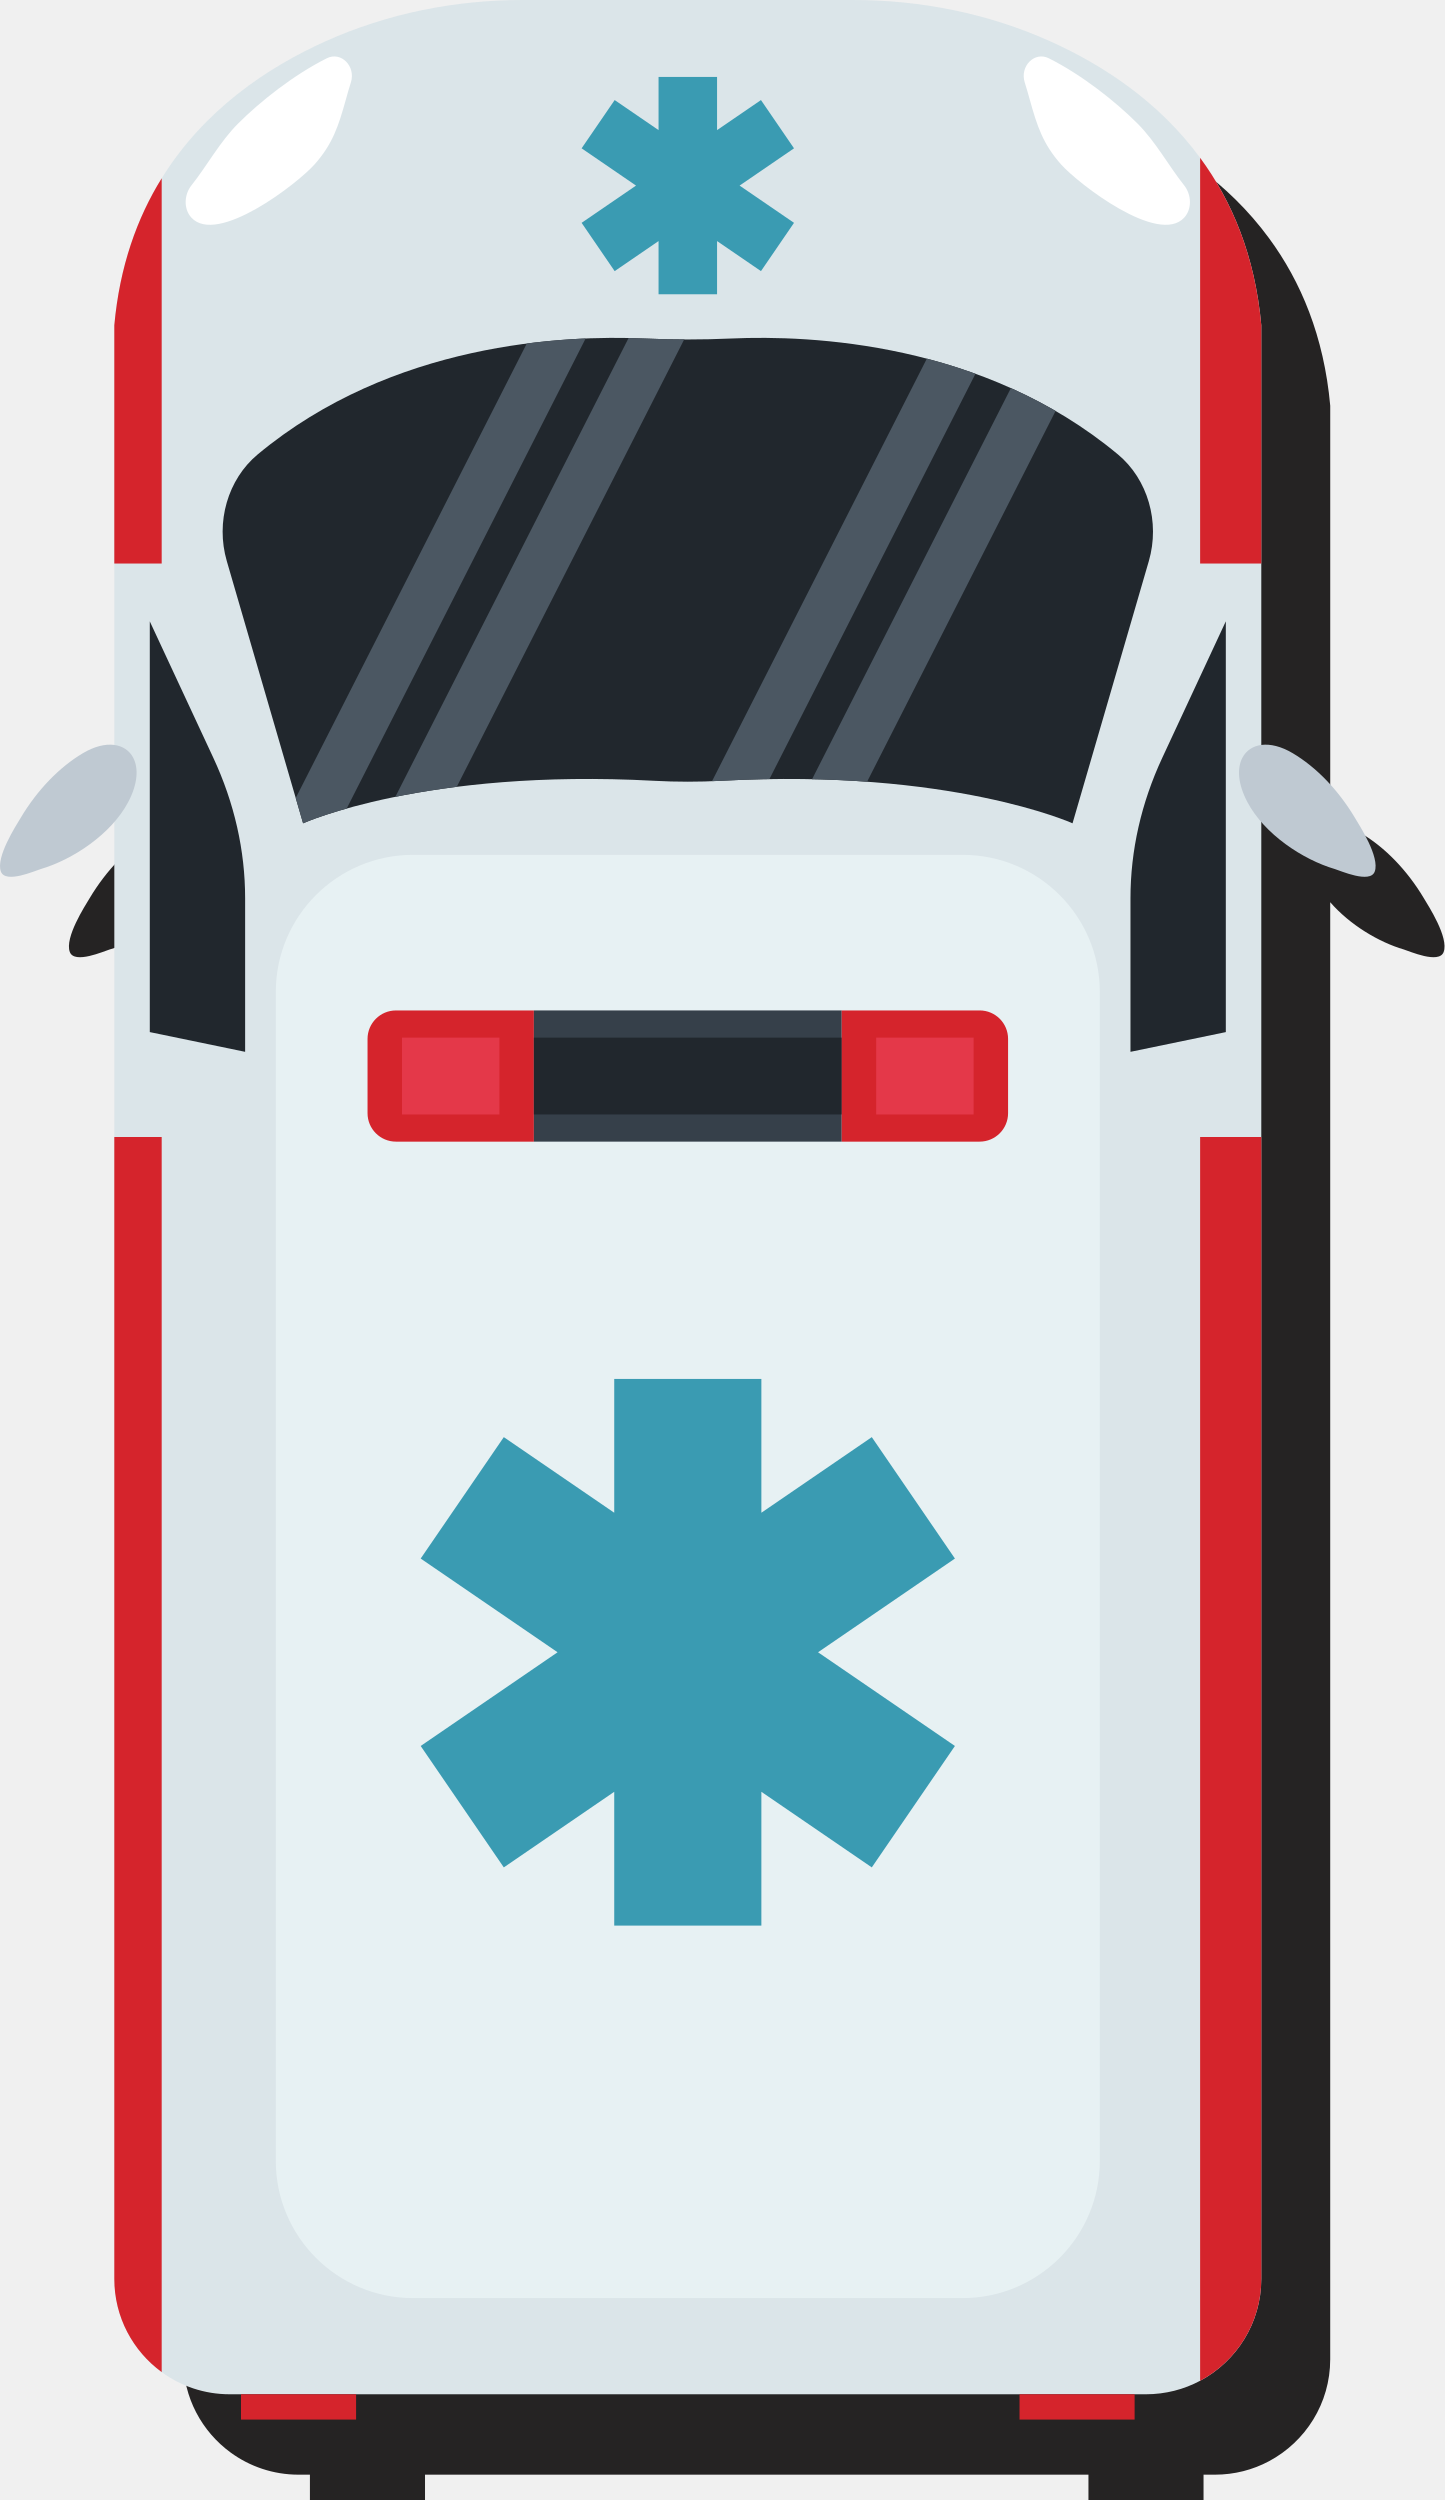
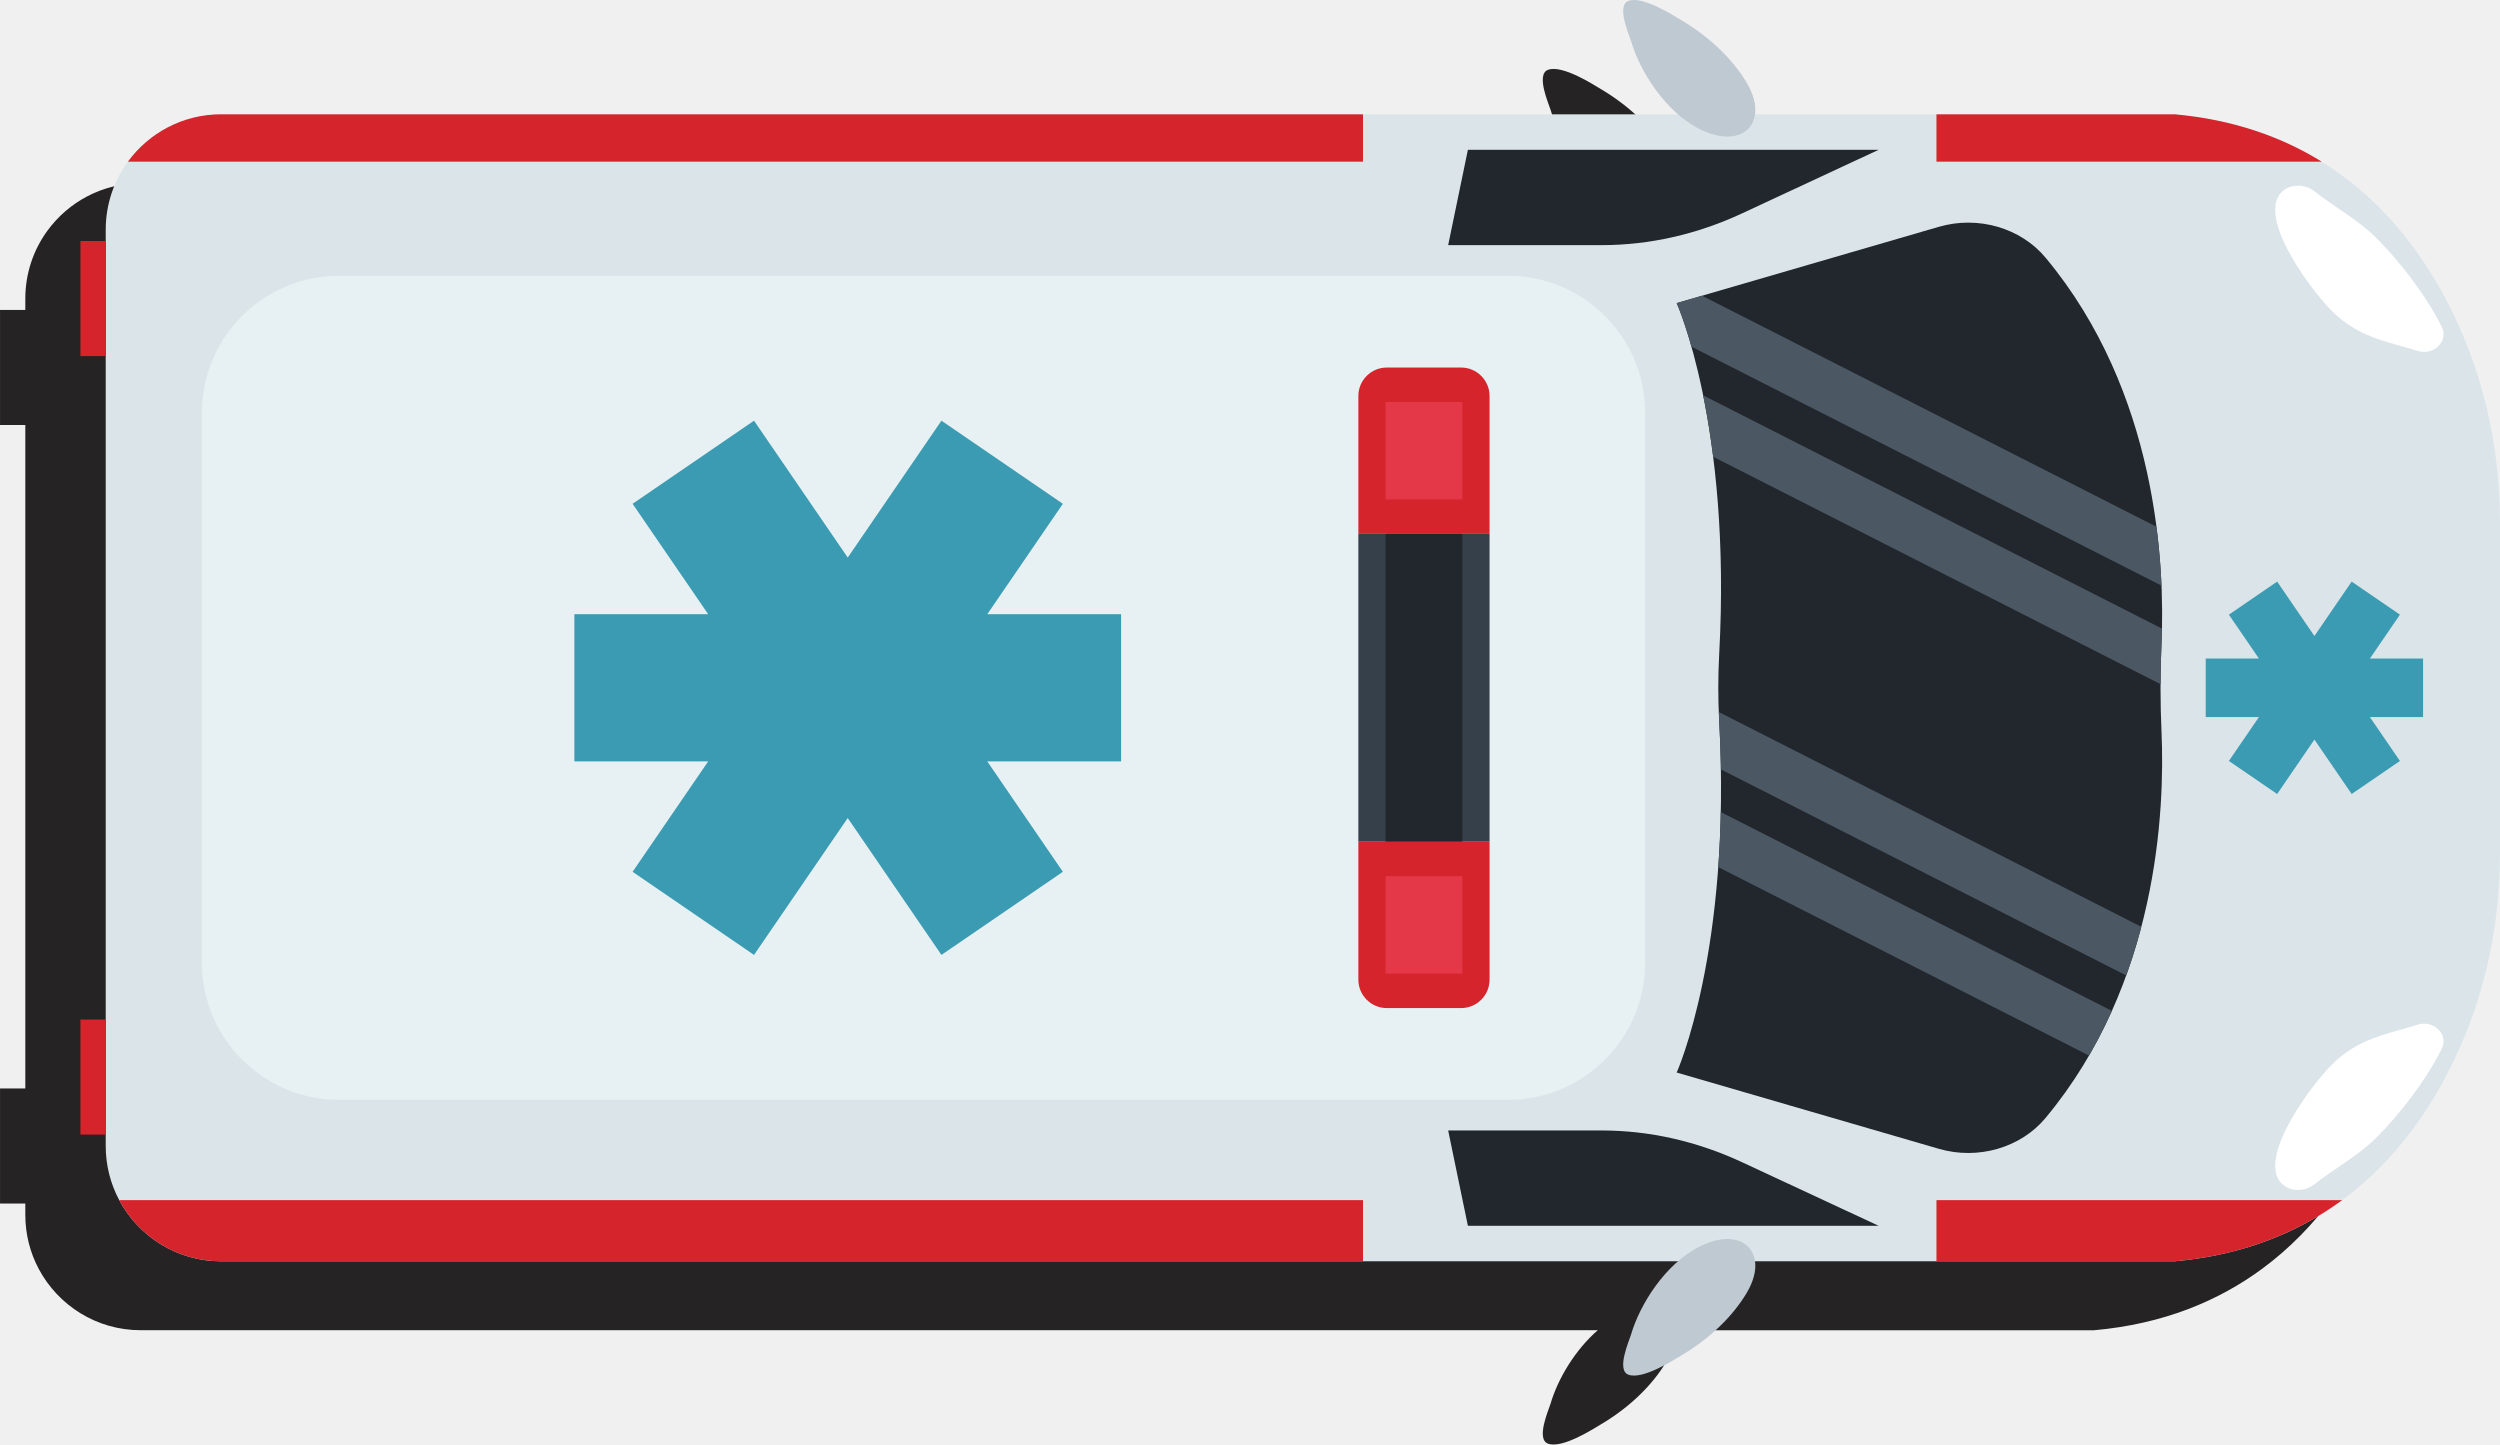
- <svg xmlns="http://www.w3.org/2000/svg" width="44.355mm" height="76.763mm" viewBox="0 0 157.162 271.995" id="svg4005" version="1.1">
+ <svg xmlns="http://www.w3.org/2000/svg" width="76.763mm" height="44.355mm" viewBox="0 0 271.995 157.162" id="svg4005" version="1.1">
  <defs id="defs4007">
    <clipPath clipPathUnits="userSpaceOnUse" id="clipPath3711">
      <path d="m 1323.94,2185.62 c -117.04,97.43 -267.1,103.94 -336.288,100.88 -25.363,-1.12 -50.754,-1.12 -76.113,0 -69.191,3.06 -219.25,-3.45 -336.289,-100.88 -26.008,-21.65 -36.812,-58.84 -26.898,-92.9 l 66.39,-228.18 c 0,0 106.035,47.83 305.461,37.01 19.567,-1.06 39.215,-1.06 58.781,0 199.426,10.82 305.466,-37.01 305.466,-37.01 l 66.39,228.18 c 9.91,34.07 -0.89,71.25 -26.9,92.9 z" id="path3713" />
    </clipPath>
  </defs>
-   <g id="layer1" transform="translate(-227.1331,-453.5077)">
-     <path d="m 375.28,544.205 c -1.284,-0.761 -2.461,-1.024 -3.421,-0.895 l 0,-45.663 c -0.681,-7.562 -3.203,-13.524 -6.656,-18.219 -4.506,-6.139 -10.611,-10.116 -16.308,-12.678 -6.794,-3.049 -14.099,-4.494 -21.439,-4.494 l -35.978,0 c -7.339,0 -14.651,1.445 -21.439,4.494 -6.355,2.862 -13.224,7.484 -17.815,14.902 -2.675,4.312 -4.575,9.581 -5.155,15.994 l 0,45.663 c -0.96,-0.129 -2.137,0.134 -3.421,0.895 -2.523,1.5 -4.926,3.949 -6.766,7.03 -0.502,0.841 -2.738,4.282 -2.153,5.851 0.5,1.344 3.74,-0.1 4.324,-0.273 2.739,-0.802 5.888,-2.691 8.015,-5.145 l 0,158.53 c 0,4.165 2.031,7.857 5.155,10.14 2.077,1.518 4.631,2.411 7.397,2.411 l 1.231,0 0,2.752 12.522,0 0,-2.752 72.181,0 0,2.752 12.521,0 0,-2.752 1.231,0 c 2.134,0 4.138,-0.529 5.895,-1.467 3.96,-2.116 6.656,-6.287 6.656,-11.084 l 0,-158.53 c 2.129,2.454 5.277,4.343 8.016,5.145 0.584,0.172 3.824,1.616 4.324,0.273 0.585,-1.569 -1.651,-5.01 -2.152,-5.851 -1.84,-3.081 -4.242,-5.53 -6.766,-7.03" style="fill:#252323;fill-opacity:1;fill-rule:nonzero;stroke:none" id="path3383" />
-     <path d="m 364.359,488.898 0,212.551 c 0,4.796 -2.696,8.968 -6.656,11.084 -1.758,0.939 -3.761,1.467 -5.895,1.467 l -99.686,0 c -2.766,0 -5.32,-0.894 -7.397,-2.411 -3.124,-2.283 -5.155,-5.975 -5.155,-10.14 l 0,-212.551 c 0.581,-6.412 2.48,-11.681 5.155,-15.994 4.591,-7.419 11.46,-12.04 17.815,-14.902 6.788,-3.049 14.1,-4.494 21.439,-4.494 l 35.978,0 c 7.34,0 14.645,1.445 21.439,4.494 5.696,2.561 11.801,6.539 16.308,12.678 3.454,4.695 5.975,10.656 6.656,18.219" style="fill:#dbe5e9;fill-opacity:1;fill-rule:nonzero;stroke:none" id="path3691" />
-     <path d="m 243.429,521.109 0,44.689 10.373,2.146 0,-16.699 c 0,-5.204 -1.169,-10.371 -3.462,-15.293 l -6.912,-14.844" style="fill:#21272d;fill-opacity:1;fill-rule:nonzero;stroke:none" id="path3693" />
-     <path d="m 360.499,521.109 0,44.689 -10.373,2.146 0,-16.699 c 0,-5.204 1.169,-10.371 3.461,-15.293 l 6.911,-14.844" style="fill:#21272d;fill-opacity:1;fill-rule:nonzero;stroke:none" id="path3695" />
-     <path d="m 247.951,477.18 c -0.861,-0.945 -0.791,-2.495 0.01,-3.504 1.69,-2.124 3.082,-4.732 5.081,-6.732 2.384,-2.388 6.043,-5.293 9.651,-7.098 1.553,-0.776 3.177,0.877 2.611,2.64 -0.217,0.677 -0.396,1.327 -0.546,1.865 -0.797,2.862 -1.431,4.831 -3.415,7.056 -1.869,2.096 -10.597,8.841 -13.393,5.772" style="fill:#ffffff;fill-opacity:1;fill-rule:nonzero;stroke:none" id="path3697" />
-     <path d="m 355.977,477.18 c 0.861,-0.945 0.791,-2.495 -0.01,-3.504 -1.689,-2.124 -3.081,-4.732 -5.08,-6.732 -2.385,-2.388 -6.044,-5.293 -9.652,-7.098 -1.552,-0.776 -3.176,0.877 -2.611,2.64 0.217,0.677 0.396,1.327 0.546,1.865 0.797,2.862 1.431,4.831 3.415,7.056 1.869,2.096 10.598,8.841 13.393,5.772" style="fill:#ffffff;fill-opacity:1;fill-rule:nonzero;stroke:none" id="path3699" />
-     <path d="m 241.63,535.955 c -0.822,-1.577 -2.953,-2.001 -5.481,-0.5 -2.523,1.5 -4.926,3.947 -6.766,7.03 -0.502,0.841 -2.737,4.282 -2.153,5.851 0.5,1.344 3.74,-0.1 4.324,-0.273 3.493,-1.024 7.679,-3.8 9.522,-7.282 1.062,-2.005 1.137,-3.706 0.554,-4.826" style="fill:#bfc9d2;fill-opacity:1;fill-rule:nonzero;stroke:none" id="path3701" />
-     <path d="m 362.3,535.955 c 0.821,-1.577 2.951,-2.001 5.48,-0.5 2.524,1.5 4.926,3.947 6.766,7.03 0.501,0.841 2.737,4.282 2.152,5.851 -0.5,1.344 -3.74,-0.1 -4.324,-0.273 -3.494,-1.024 -7.679,-3.8 -9.523,-7.282 -1.061,-2.005 -1.137,-3.706 -0.552,-4.826" style="fill:#bfc9d2;fill-opacity:1;fill-rule:nonzero;stroke:none" id="path3703" />
-     <path d="m 348.757,502.946 c -14.63,-12.179 -33.388,-12.992 -42.036,-12.61 -3.17,0.14 -6.344,0.14 -9.514,0 -8.649,-0.383 -27.406,0.431 -42.036,12.61 -3.251,2.706 -4.601,7.355 -3.362,11.613 l 8.299,28.523 c 0,0 13.254,-5.979 38.183,-4.626 2.446,0.133 4.902,0.133 7.348,0 24.928,-1.353 38.183,4.626 38.183,4.626 l 8.299,-28.523 c 1.239,-4.259 -0.111,-8.906 -3.362,-11.613" style="fill:#21272d;fill-opacity:1;fill-rule:nonzero;stroke:none" id="path3705" />
-     <g transform="matrix(0.125,0,0,-0.125,183.2649,776.1489)" id="g3707">
-       <g id="g3709" clip-path="url(#clipPath3711)">
-         <path d="m 635.438,1843.47 -49.012,0 236.226,464.67 49.012,0 -236.226,-464.67" style="fill:#4b5762;fill-opacity:1;fill-rule:nonzero;stroke:none" id="path3715" />
-         <path d="m 721.633,1843.47 -49.016,0 236.227,464.67 49.011,0 -236.222,-464.67" style="fill:#4b5762;fill-opacity:1;fill-rule:nonzero;stroke:none" id="path3717" />
-         <path d="m 990.348,1843.47 -49.016,0 236.228,464.67 49.01,0 -236.222,-464.67" style="fill:#4b5762;fill-opacity:1;fill-rule:nonzero;stroke:none" id="path3719" />
-         <path d="m 1076.54,1843.47 -49.01,0 236.22,464.67 49.01,0 -236.22,-464.67" style="fill:#4b5762;fill-opacity:1;fill-rule:nonzero;stroke:none" id="path3721" />
+   <g id="layer1" transform="translate(-169.7169,-510.9239)">
+     <g id="g3366" transform="matrix(0,1,-1,0,895.2193,283.7908)">
+       <path id="path3383" style="fill:#252323;fill-opacity:1;fill-rule:nonzero;stroke:none" d="m 375.28,544.205 c -1.284,-0.761 -2.461,-1.024 -3.421,-0.895 l 0,-45.663 c -0.681,-7.562 -3.203,-13.524 -6.656,-18.219 -4.506,-6.139 -10.611,-10.116 -16.308,-12.678 -6.794,-3.049 -14.099,-4.494 -21.439,-4.494 l -35.978,0 c -7.339,0 -14.651,1.445 -21.439,4.494 -6.355,2.862 -13.224,7.484 -17.815,14.902 -2.675,4.312 -4.575,9.581 -5.155,15.994 l 0,45.663 c -0.96,-0.129 -2.137,0.134 -3.421,0.895 -2.523,1.5 -4.926,3.949 -6.766,7.03 -0.502,0.841 -2.738,4.282 -2.153,5.851 0.5,1.344 3.74,-0.1 4.324,-0.273 2.739,-0.802 5.888,-2.691 8.015,-5.145 l 0,158.53 c 0,4.165 2.031,7.857 5.155,10.14 2.077,1.518 4.631,2.411 7.397,2.411 l 1.231,0 0,2.752 12.522,0 0,-2.752 72.181,0 0,2.752 12.521,0 0,-2.752 1.231,0 c 2.134,0 4.138,-0.529 5.895,-1.467 3.96,-2.116 6.656,-6.287 6.656,-11.084 l 0,-158.53 c 2.129,2.454 5.277,4.343 8.016,5.145 0.584,0.172 3.824,1.616 4.324,0.273 0.585,-1.569 -1.651,-5.01 -2.152,-5.851 -1.84,-3.081 -4.242,-5.53 -6.766,-7.03" />
+       <path id="path3691" style="fill:#dbe5e9;fill-opacity:1;fill-rule:nonzero;stroke:none" d="m 364.359,488.898 0,212.551 c 0,4.796 -2.696,8.968 -6.656,11.084 -1.758,0.939 -3.761,1.467 -5.895,1.467 l -99.686,0 c -2.766,0 -5.32,-0.894 -7.397,-2.411 -3.124,-2.283 -5.155,-5.975 -5.155,-10.14 l 0,-212.551 c 0.581,-6.413 2.48,-11.681 5.155,-15.994 4.591,-7.419 11.46,-12.04 17.815,-14.902 6.788,-3.049 14.1,-4.494 21.439,-4.494 l 35.978,0 c 7.34,0 14.645,1.445 21.439,4.494 5.696,2.561 11.801,6.539 16.308,12.678 3.454,4.695 5.975,10.656 6.656,18.219" />
+       <path id="path3693" style="fill:#21272d;fill-opacity:1;fill-rule:nonzero;stroke:none" d="m 243.429,521.109 0,44.689 10.373,2.146 0,-16.699 c 0,-5.204 -1.169,-10.371 -3.462,-15.293 l -6.912,-14.844" />
+       <path id="path3695" style="fill:#21272d;fill-opacity:1;fill-rule:nonzero;stroke:none" d="m 360.499,521.109 0,44.689 -10.373,2.146 0,-16.699 c 0,-5.204 1.169,-10.371 3.461,-15.293 l 6.911,-14.844" />
+       <path id="path3697" style="fill:#ffffff;fill-opacity:1;fill-rule:nonzero;stroke:none" d="m 247.951,477.18 c -0.861,-0.945 -0.791,-2.495 0.01,-3.504 1.69,-2.124 3.082,-4.732 5.081,-6.732 2.384,-2.388 6.043,-5.293 9.651,-7.098 1.553,-0.776 3.177,0.877 2.611,2.64 -0.217,0.677 -0.396,1.327 -0.546,1.865 -0.797,2.862 -1.431,4.831 -3.415,7.056 -1.869,2.096 -10.597,8.841 -13.393,5.772" />
+       <path id="path3699" style="fill:#ffffff;fill-opacity:1;fill-rule:nonzero;stroke:none" d="m 355.977,477.18 c 0.861,-0.945 0.791,-2.495 -0.01,-3.504 -1.689,-2.124 -3.081,-4.732 -5.08,-6.732 -2.385,-2.388 -6.044,-5.293 -9.652,-7.098 -1.552,-0.776 -3.176,0.877 -2.611,2.64 0.217,0.677 0.396,1.327 0.546,1.865 0.797,2.862 1.431,4.831 3.415,7.056 1.869,2.096 10.598,8.841 13.393,5.772" />
+       <path id="path3701" style="fill:#bfc9d2;fill-opacity:1;fill-rule:nonzero;stroke:none" d="m 241.63,535.955 c -0.822,-1.577 -2.953,-2.001 -5.481,-0.5 -2.523,1.5 -4.926,3.947 -6.766,7.03 -0.502,0.841 -2.737,4.282 -2.153,5.851 0.5,1.344 3.74,-0.1 4.324,-0.273 3.493,-1.024 7.679,-3.8 9.522,-7.282 1.062,-2.005 1.137,-3.706 0.554,-4.826" />
+       <path id="path3703" style="fill:#bfc9d2;fill-opacity:1;fill-rule:nonzero;stroke:none" d="m 362.3,535.955 c 0.821,-1.577 2.951,-2.001 5.48,-0.5 2.524,1.5 4.926,3.947 6.766,7.03 0.501,0.841 2.737,4.282 2.152,5.851 -0.5,1.344 -3.74,-0.1 -4.324,-0.273 -3.494,-1.024 -7.679,-3.8 -9.523,-7.282 -1.061,-2.005 -1.137,-3.706 -0.552,-4.826" />
+       <path id="path3705" style="fill:#21272d;fill-opacity:1;fill-rule:nonzero;stroke:none" d="m 348.757,502.946 c -14.63,-12.179 -33.388,-12.992 -42.036,-12.61 -3.17,0.14 -6.344,0.14 -9.514,0 -8.649,-0.383 -27.406,0.431 -42.036,12.61 -3.251,2.706 -4.601,7.355 -3.362,11.613 l 8.299,28.523 c 0,0 13.254,-5.979 38.183,-4.626 2.446,0.133 4.902,0.133 7.348,0 24.928,-1.353 38.183,4.626 38.183,4.626 l 8.299,-28.523 c 1.239,-4.259 -0.111,-8.906 -3.362,-11.613" />
+       <g id="g3707" transform="matrix(0.125,0,0,-0.125,183.2649,776.1489)">
+         <g clip-path="url(#clipPath3711)" id="g3709">
+           <path id="path3715" style="fill:#4b5762;fill-opacity:1;fill-rule:nonzero;stroke:none" d="m 635.438,1843.47 -49.012,0 236.226,464.67 49.012,0 -236.226,-464.67" />
+           <path id="path3717" style="fill:#4b5762;fill-opacity:1;fill-rule:nonzero;stroke:none" d="m 721.633,1843.47 -49.016,0 236.227,464.67 49.011,0 -236.222,-464.67" />
+           <path id="path3719" style="fill:#4b5762;fill-opacity:1;fill-rule:nonzero;stroke:none" d="m 990.348,1843.47 -49.016,0 236.228,464.67 49.01,0 -236.222,-464.67" />
+           <path id="path3721" style="fill:#4b5762;fill-opacity:1;fill-rule:nonzero;stroke:none" d="m 1076.54,1843.47 -49.01,0 236.22,464.67 49.01,0 -236.22,-464.67" />
+         </g>
      </g>
+       <path id="path3723" style="fill:#d5242c;fill-opacity:1;fill-rule:nonzero;stroke:none" d="m 244.724,472.904 0,41.916 -5.155,0 0,-25.922 c 0.581,-6.412 2.48,-11.681 5.155,-15.994" />
+       <path id="path3725" style="fill:#d5242c;fill-opacity:1;fill-rule:nonzero;stroke:none" d="m 244.724,577.211 0,134.378 c -3.124,-2.283 -5.155,-5.975 -5.155,-10.14 l 0,-124.237 5.155,0" />
+       <path id="path3727" style="fill:#d5242c;fill-opacity:1;fill-rule:nonzero;stroke:none" d="m 364.359,488.898 0,25.922 -6.656,0 0,-44.141 c 3.454,4.695 5.975,10.656 6.656,18.219" />
+       <path id="path3729" style="fill:#d5242c;fill-opacity:1;fill-rule:nonzero;stroke:none" d="m 364.359,577.211 0,124.237 c 0,4.796 -2.696,8.968 -6.656,11.084 l 0,-135.321 6.656,0" />
+       <path id="path3731" style="fill:#e7f1f3;fill-opacity:1;fill-rule:nonzero;stroke:none" d="m 331.86,703.535 -59.792,0 c -8.245,0 -14.929,-6.684 -14.929,-14.929 l 0,-127.165 c 0,-8.245 6.684,-14.929 14.929,-14.929 l 59.792,0 c 8.246,0 14.93,6.684 14.93,14.929 l 0,127.165 c 0,8.245 -6.684,14.929 -14.93,14.929" />
+       <path id="path3733" style="fill:#3a9bb2;fill-opacity:1;fill-rule:nonzero;stroke:none" d="m 331.026,623.075 -9.044,-13.21 -12.014,8.225 0,-14.56 -16.009,0 0,14.56 -12.014,-8.225 -9.044,13.21 14.893,10.196 -14.893,10.195 9.044,13.211 12.014,-8.225 0,14.559 16.009,0 0,-14.559 12.014,8.225 9.044,-13.211 -14.893,-10.195 14.893,-10.196" />
+       <path id="path3735" style="fill:#3a9bb2;fill-opacity:1;fill-rule:nonzero;stroke:none" d="m 313.519,469.645 -3.595,-5.251 -4.777,3.269 0,-5.787 -6.365,0 0,5.787 -4.776,-3.269 -3.596,5.251 5.92,4.054 -5.92,4.053 3.596,5.253 4.776,-3.27 0,5.789 6.365,0 0,-5.789 4.777,3.27 3.595,-5.253 -5.921,-4.053 5.921,-4.054" />
+       <path id="path3737" style="fill:#d5242c;fill-opacity:1;fill-rule:nonzero;stroke:none" d="m 285.218,577.716 -15.003,0 c -1.709,0 -3.095,-1.386 -3.095,-3.096 l 0,-8.082 c 0,-1.71 1.386,-3.096 3.095,-3.096 l 15.003,0 0,14.275" />
+       <path id="path3739" style="fill:#36404a;fill-opacity:1;fill-rule:nonzero;stroke:none" d="m 285.218,577.716 33.494,0 0,-14.275 -33.494,0 0,14.275 z" />
+       <path id="path3741" style="fill:#21272d;fill-opacity:1;fill-rule:nonzero;stroke:none" d="m 285.218,574.759 33.494,0 0,-8.36 -33.494,0 0,8.36 z" />
+       <path id="path3743" style="fill:#e43849;fill-opacity:1;fill-rule:nonzero;stroke:none" d="m 270.869,574.759 10.598,0 0,-8.36 -10.598,0 0,8.36 z" />
+       <path id="path3745" style="fill:#d5242c;fill-opacity:1;fill-rule:nonzero;stroke:none" d="m 333.714,577.716 -15.002,0 0,-14.275 15.002,0 c 1.71,0 3.095,1.386 3.095,3.096 l 0,8.082 c 0,1.71 -1.385,3.096 -3.095,3.096" />
+       <path id="path3747" style="fill:#e43849;fill-opacity:1;fill-rule:nonzero;stroke:none" d="m 322.461,574.759 10.598,0 0,-8.36 -10.598,0 0,8.36 z" />
+       <path id="path3749" style="fill:#d5242c;fill-opacity:1;fill-rule:nonzero;stroke:none" d="m 253.352,716.752 12.522,0 0,-2.752 -12.522,0 0,2.752 z" />
+       <path id="path3751" style="fill:#d5242c;fill-opacity:1;fill-rule:nonzero;stroke:none" d="m 338.055,716.752 12.521,0 0,-2.752 -12.521,0 0,2.752 z" />
    </g>
-     <path d="m 244.724,472.904 0,41.916 -5.155,0 0,-25.922 c 0.581,-6.412 2.48,-11.681 5.155,-15.994" style="fill:#d5242c;fill-opacity:1;fill-rule:nonzero;stroke:none" id="path3723" />
-     <path d="m 244.724,577.211 0,134.377 c -3.124,-2.283 -5.155,-5.975 -5.155,-10.14 l 0,-124.237 5.155,0" style="fill:#d5242c;fill-opacity:1;fill-rule:nonzero;stroke:none" id="path3725" />
-     <path d="m 364.359,488.898 0,25.922 -6.656,0 0,-44.141 c 3.454,4.695 5.975,10.656 6.656,18.219" style="fill:#d5242c;fill-opacity:1;fill-rule:nonzero;stroke:none" id="path3727" />
-     <path d="m 364.359,577.211 0,124.237 c 0,4.796 -2.696,8.968 -6.656,11.084 l 0,-135.321 6.656,0" style="fill:#d5242c;fill-opacity:1;fill-rule:nonzero;stroke:none" id="path3729" />
-     <path d="m 331.86,703.535 -59.792,0 c -8.245,0 -14.929,-6.684 -14.929,-14.929 l 0,-127.165 c 0,-8.245 6.684,-14.929 14.929,-14.929 l 59.792,0 c 8.246,0 14.93,6.684 14.93,14.929 l 0,127.165 c 0,8.245 -6.684,14.929 -14.93,14.929" style="fill:#e7f1f3;fill-opacity:1;fill-rule:nonzero;stroke:none" id="path3731" />
-     <path d="m 331.026,623.075 -9.044,-13.21 -12.014,8.225 0,-14.56 -16.009,0 0,14.56 -12.014,-8.225 -9.044,13.21 14.893,10.196 -14.893,10.195 9.044,13.211 12.014,-8.225 0,14.559 16.009,0 0,-14.559 12.014,8.225 9.044,-13.211 -14.893,-10.195 14.893,-10.196" style="fill:#3a9bb2;fill-opacity:1;fill-rule:nonzero;stroke:none" id="path3733" />
-     <path d="m 313.519,469.645 -3.595,-5.251 -4.777,3.269 0,-5.787 -6.365,0 0,5.787 -4.776,-3.269 -3.596,5.251 5.92,4.054 -5.92,4.053 3.596,5.253 4.776,-3.27 0,5.789 6.365,0 0,-5.789 4.777,3.27 3.595,-5.253 -5.921,-4.053 5.921,-4.054" style="fill:#3a9bb2;fill-opacity:1;fill-rule:nonzero;stroke:none" id="path3735" />
-     <path d="m 285.218,577.716 -15.003,0 c -1.709,0 -3.095,-1.386 -3.095,-3.096 l 0,-8.082 c 0,-1.71 1.386,-3.096 3.095,-3.096 l 15.003,0 0,14.275" style="fill:#d5242c;fill-opacity:1;fill-rule:nonzero;stroke:none" id="path3737" />
-     <path d="m 285.218,577.716 33.494,0 0,-14.275 -33.494,0 0,14.275 z" style="fill:#36404a;fill-opacity:1;fill-rule:nonzero;stroke:none" id="path3739" />
-     <path d="m 285.218,574.759 33.494,0 0,-8.36 -33.494,0 0,8.36 z" style="fill:#21272d;fill-opacity:1;fill-rule:nonzero;stroke:none" id="path3741" />
-     <path d="m 270.869,574.759 10.598,0 0,-8.36 -10.598,0 0,8.36 z" style="fill:#e43849;fill-opacity:1;fill-rule:nonzero;stroke:none" id="path3743" />
-     <path d="m 333.714,577.716 -15.002,0 0,-14.275 15.002,0 c 1.71,0 3.095,1.386 3.095,3.096 l 0,8.082 c 0,1.71 -1.385,3.096 -3.095,3.096" style="fill:#d5242c;fill-opacity:1;fill-rule:nonzero;stroke:none" id="path3745" />
-     <path d="m 322.461,574.759 10.598,0 0,-8.36 -10.598,0 0,8.36 z" style="fill:#e43849;fill-opacity:1;fill-rule:nonzero;stroke:none" id="path3747" />
-     <path d="m 253.352,716.752 12.522,0 0,-2.752 -12.522,0 0,2.752 z" style="fill:#d5242c;fill-opacity:1;fill-rule:nonzero;stroke:none" id="path3749" />
-     <path d="m 338.055,716.752 12.521,0 0,-2.752 -12.521,0 0,2.752 z" style="fill:#d5242c;fill-opacity:1;fill-rule:nonzero;stroke:none" id="path3751" />
  </g>
</svg>
